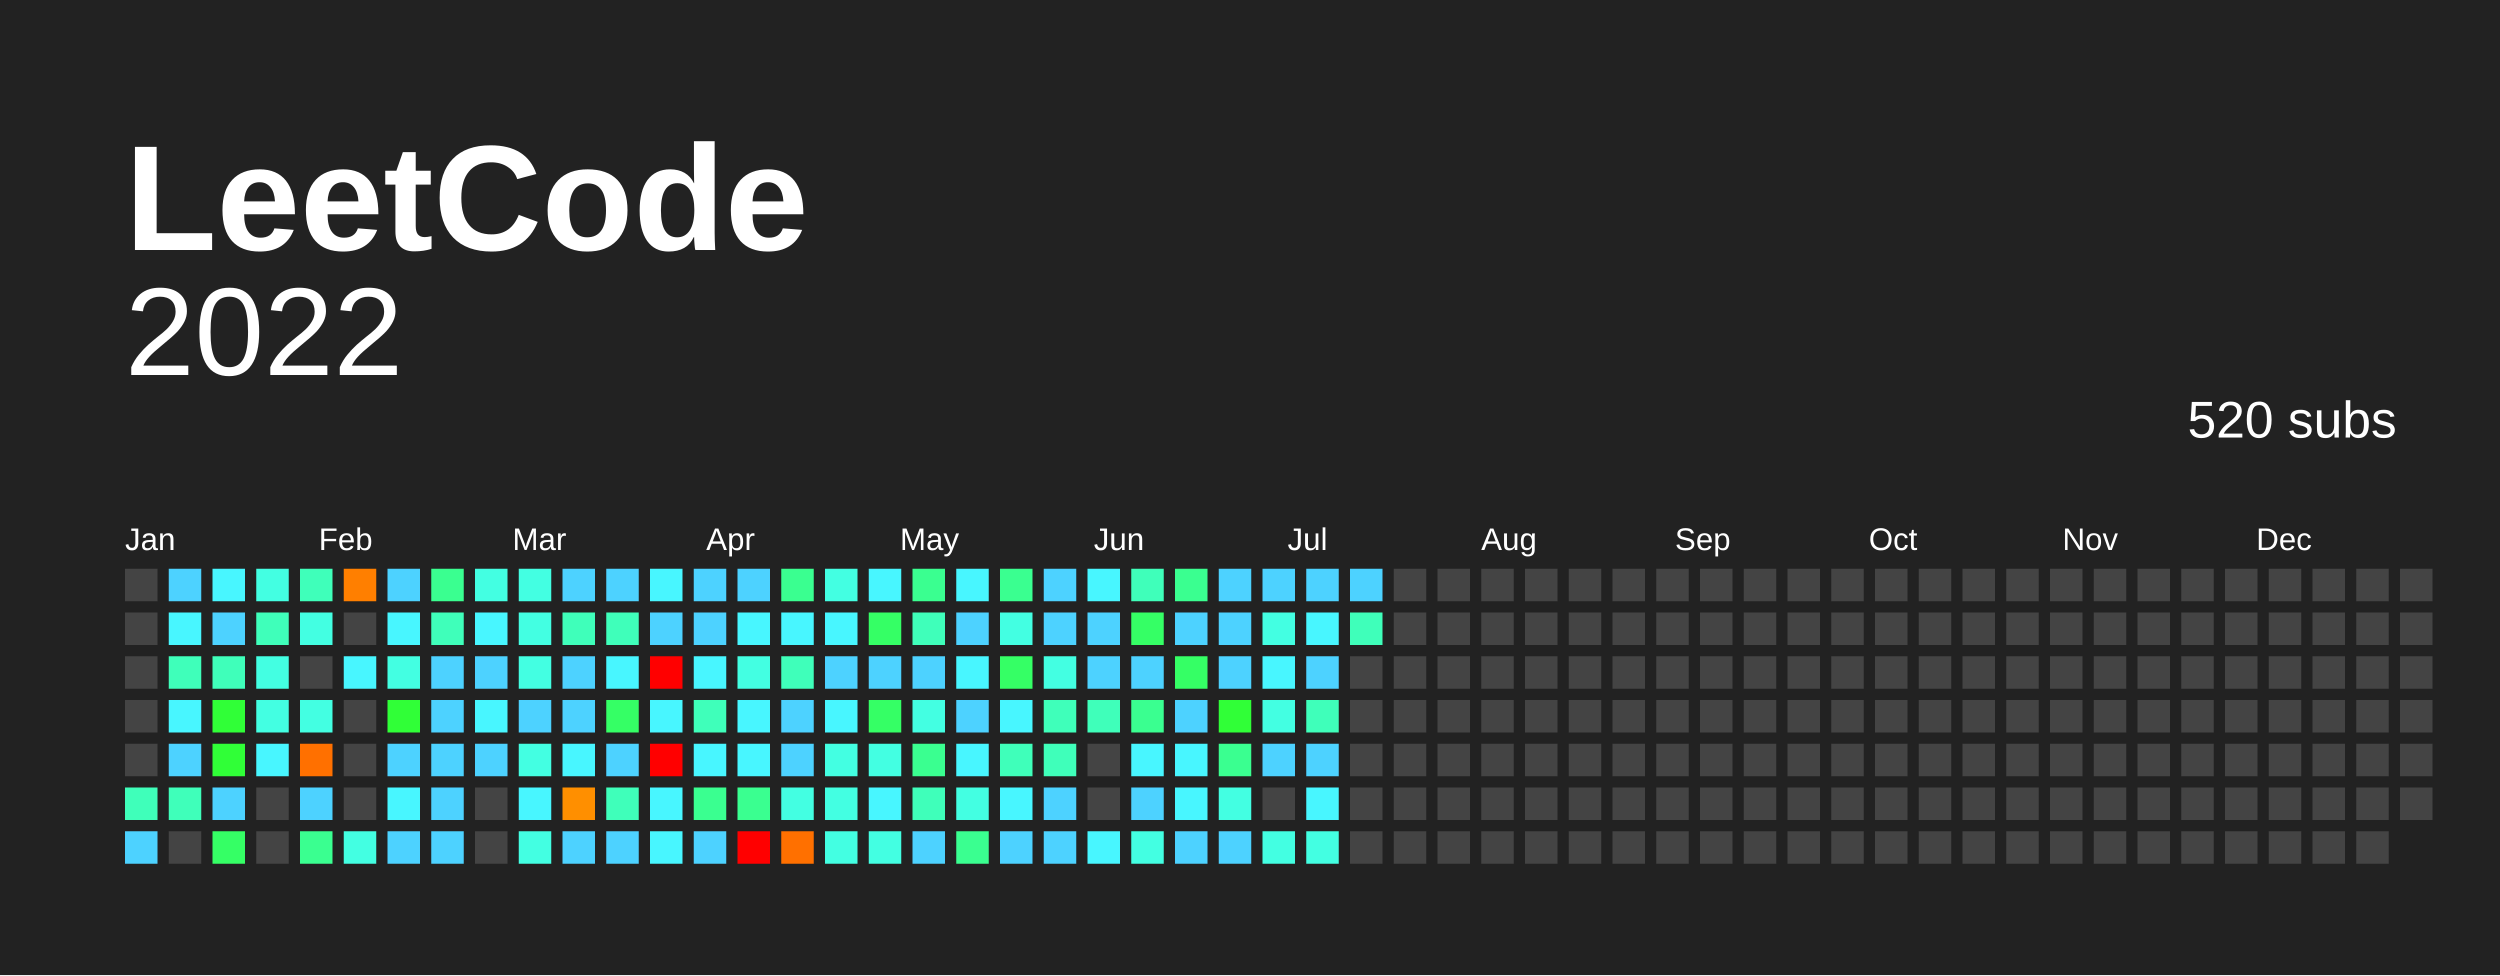
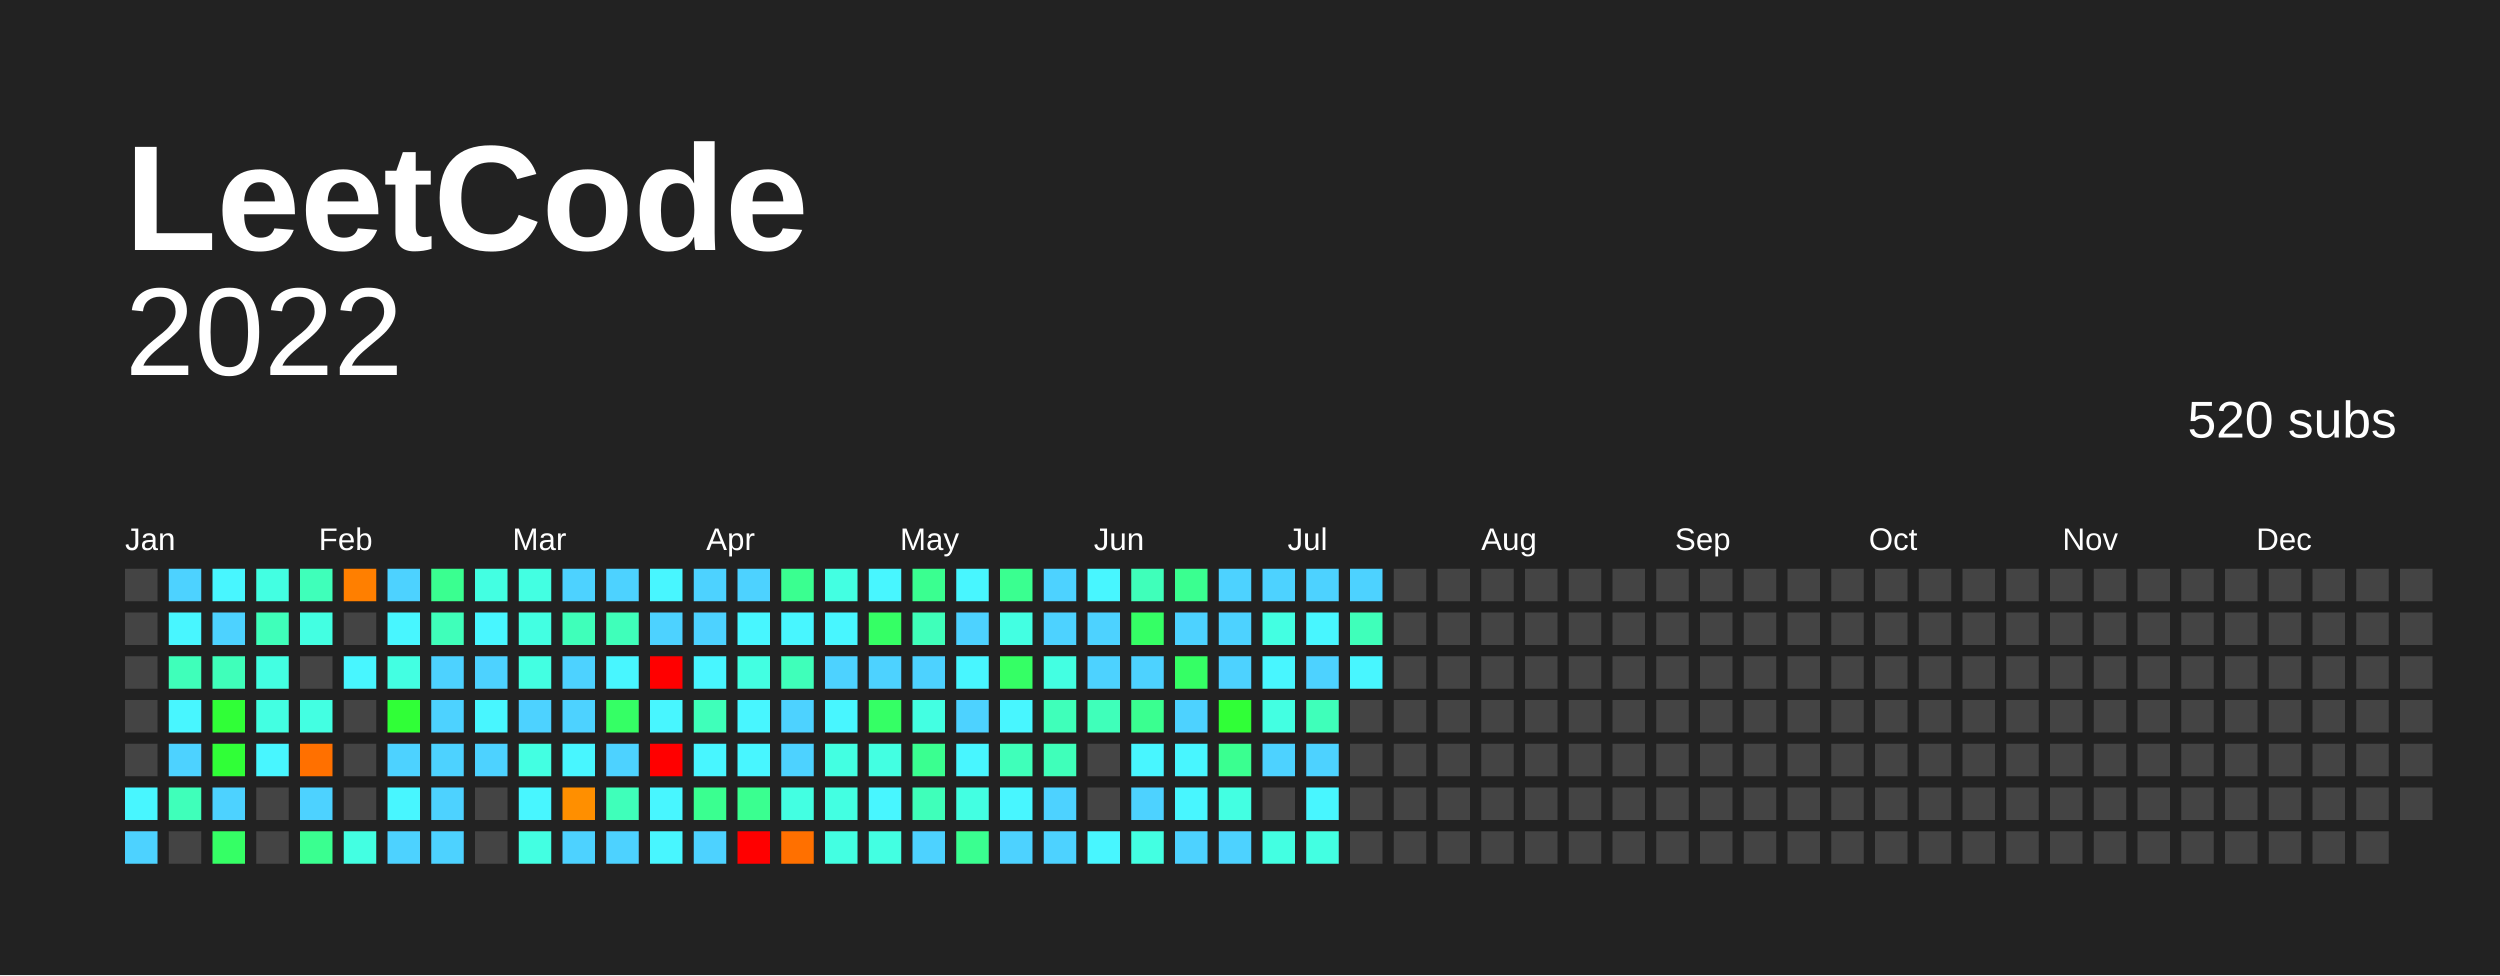
<svg xmlns="http://www.w3.org/2000/svg" baseProfile="full" height="78mm" version="1.1" viewBox="0,0,200,78" width="200mm">
  <defs />
  <rect fill="#222222" height="78" width="200" x="0" y="0" />
  <text fill="#FFFFFF" style="font-size:12px; font-family:Arial; font-weight:bold;" x="10" y="20"> LeetCode</text>
  <text alignment-baseline="hanging" fill="#FFFFFF" style="font-size:10.0px; font-family:Arial;" x="10" y="30">2022</text>
  <text alignment-baseline="hanging" fill="#FFFFFF" style="font-size:4.125px; font-family:Arial;" x="175" y="35">520 subs</text>
  <text fill="#FFFFFF" style="font-size:2.5px; font-family:Arial" x="10.0" y="44">Jan</text>
  <text fill="#FFFFFF" style="font-size:2.5px; font-family:Arial" x="25.5" y="44">Feb</text>
  <text fill="#FFFFFF" style="font-size:2.5px; font-family:Arial" x="41.0" y="44">Mar</text>
  <text fill="#FFFFFF" style="font-size:2.5px; font-family:Arial" x="56.5" y="44">Apr</text>
  <text fill="#FFFFFF" style="font-size:2.5px; font-family:Arial" x="72.0" y="44">May</text>
  <text fill="#FFFFFF" style="font-size:2.5px; font-family:Arial" x="87.5" y="44">Jun</text>
  <text fill="#FFFFFF" style="font-size:2.5px; font-family:Arial" x="103.0" y="44">Jul</text>
  <text fill="#FFFFFF" style="font-size:2.5px; font-family:Arial" x="118.5" y="44">Aug</text>
  <text fill="#FFFFFF" style="font-size:2.5px; font-family:Arial" x="134.0" y="44">Sep</text>
  <text fill="#FFFFFF" style="font-size:2.5px; font-family:Arial" x="149.5" y="44">Oct</text>
  <text fill="#FFFFFF" style="font-size:2.5px; font-family:Arial" x="165.0" y="44">Nov</text>
  <text fill="#FFFFFF" style="font-size:2.5px; font-family:Arial" x="180.5" y="44">Dec</text>
  <rect fill="#444444" height="2.6" width="2.6" x="10.0" y="45.5" />
  <rect fill="#444444" height="2.6" width="2.6" x="10.0" y="49.0" />
  <rect fill="#444444" height="2.6" width="2.6" x="10.0" y="52.5" />
  <rect fill="#444444" height="2.6" width="2.6" x="10.0" y="56.0" />
  <rect fill="#444444" height="2.6" width="2.6" x="10.0" y="59.5" />
-   <rect fill="#3fffba" height="2.6" width="2.6" x="10.0" y="63.0" />
+   <rect fill="#48f6ff" height="2.6" width="2.6" x="10.0" y="63.0" />
  <rect fill="#4dd2ff" height="2.6" width="2.6" x="10.0" y="66.5" />
  <rect fill="#4dd2ff" height="2.6" width="2.6" x="13.5" y="45.5" />
  <rect fill="#48f6ff" height="2.6" width="2.6" x="13.5" y="49.0" />
  <rect fill="#3fffba" height="2.6" width="2.6" x="13.5" y="52.5" />
  <rect fill="#48f6ff" height="2.6" width="2.6" x="13.5" y="56.0" />
  <rect fill="#4dd2ff" height="2.6" width="2.6" x="13.5" y="59.5" />
  <rect fill="#3fffba" height="2.6" width="2.6" x="13.5" y="63.0" />
  <rect fill="#444444" height="2.6" width="2.6" x="13.5" y="66.5" />
  <rect fill="#48f6ff" height="2.6" width="2.6" x="17.0" y="45.5" />
  <rect fill="#4dd2ff" height="2.6" width="2.6" x="17.0" y="49.0" />
  <rect fill="#3fffba" height="2.6" width="2.6" x="17.0" y="52.5" />
  <rect fill="#30ff37" height="2.6" width="2.6" x="17.0" y="56.0" />
  <rect fill="#30ff37" height="2.6" width="2.6" x="17.0" y="59.5" />
  <rect fill="#4dd2ff" height="2.6" width="2.6" x="17.0" y="63.0" />
  <rect fill="#35ff65" height="2.6" width="2.6" x="17.0" y="66.5" />
  <rect fill="#43ffe2" height="2.6" width="2.6" x="20.5" y="45.5" />
  <rect fill="#3fffba" height="2.6" width="2.6" x="20.5" y="49.0" />
  <rect fill="#43ffe2" height="2.6" width="2.6" x="20.5" y="52.5" />
  <rect fill="#43ffe2" height="2.6" width="2.6" x="20.5" y="56.0" />
  <rect fill="#48f6ff" height="2.6" width="2.6" x="20.5" y="59.5" />
  <rect fill="#444444" height="2.6" width="2.6" x="20.5" y="63.0" />
  <rect fill="#444444" height="2.6" width="2.6" x="20.5" y="66.5" />
  <rect fill="#3fffba" height="2.6" width="2.6" x="24.0" y="45.5" />
  <rect fill="#43ffe2" height="2.6" width="2.6" x="24.0" y="49.0" />
  <rect fill="#444444" height="2.6" width="2.6" x="24.0" y="52.5" />
  <rect fill="#43ffe2" height="2.6" width="2.6" x="24.0" y="56.0" />
  <rect fill="#ff7000" height="2.6" width="2.6" x="24.0" y="59.5" />
  <rect fill="#4dd2ff" height="2.6" width="2.6" x="24.0" y="63.0" />
  <rect fill="#3aff90" height="2.6" width="2.6" x="24.0" y="66.5" />
  <rect fill="#ff7f00" height="2.6" width="2.6" x="27.5" y="45.5" />
  <rect fill="#444444" height="2.6" width="2.6" x="27.5" y="49.0" />
  <rect fill="#48f6ff" height="2.6" width="2.6" x="27.5" y="52.5" />
  <rect fill="#444444" height="2.6" width="2.6" x="27.5" y="56.0" />
  <rect fill="#444444" height="2.6" width="2.6" x="27.5" y="59.5" />
  <rect fill="#444444" height="2.6" width="2.6" x="27.5" y="63.0" />
  <rect fill="#43ffe2" height="2.6" width="2.6" x="27.5" y="66.5" />
  <rect fill="#4dd2ff" height="2.6" width="2.6" x="31.0" y="45.5" />
  <rect fill="#48f6ff" height="2.6" width="2.6" x="31.0" y="49.0" />
  <rect fill="#43ffe2" height="2.6" width="2.6" x="31.0" y="52.5" />
  <rect fill="#30ff37" height="2.6" width="2.6" x="31.0" y="56.0" />
  <rect fill="#4dd2ff" height="2.6" width="2.6" x="31.0" y="59.5" />
  <rect fill="#48f6ff" height="2.6" width="2.6" x="31.0" y="63.0" />
  <rect fill="#4dd2ff" height="2.6" width="2.6" x="31.0" y="66.5" />
  <rect fill="#3aff90" height="2.6" width="2.6" x="34.5" y="45.5" />
  <rect fill="#3fffba" height="2.6" width="2.6" x="34.5" y="49.0" />
  <rect fill="#4dd2ff" height="2.6" width="2.6" x="34.5" y="52.5" />
  <rect fill="#4dd2ff" height="2.6" width="2.6" x="34.5" y="56.0" />
  <rect fill="#4dd2ff" height="2.6" width="2.6" x="34.5" y="59.5" />
  <rect fill="#4dd2ff" height="2.6" width="2.6" x="34.5" y="63.0" />
  <rect fill="#4dd2ff" height="2.6" width="2.6" x="34.5" y="66.5" />
  <rect fill="#43ffe2" height="2.6" width="2.6" x="38.0" y="45.5" />
  <rect fill="#48f6ff" height="2.6" width="2.6" x="38.0" y="49.0" />
  <rect fill="#4dd2ff" height="2.6" width="2.6" x="38.0" y="52.5" />
  <rect fill="#48f6ff" height="2.6" width="2.6" x="38.0" y="56.0" />
  <rect fill="#4dd2ff" height="2.6" width="2.6" x="38.0" y="59.5" />
  <rect fill="#444444" height="2.6" width="2.6" x="38.0" y="63.0" />
  <rect fill="#444444" height="2.6" width="2.6" x="38.0" y="66.5" />
  <rect fill="#43ffe2" height="2.6" width="2.6" x="41.5" y="45.5" />
  <rect fill="#43ffe2" height="2.6" width="2.6" x="41.5" y="49.0" />
  <rect fill="#43ffe2" height="2.6" width="2.6" x="41.5" y="52.5" />
  <rect fill="#4dd2ff" height="2.6" width="2.6" x="41.5" y="56.0" />
  <rect fill="#43ffe2" height="2.6" width="2.6" x="41.5" y="59.5" />
  <rect fill="#48f6ff" height="2.6" width="2.6" x="41.5" y="63.0" />
  <rect fill="#43ffe2" height="2.6" width="2.6" x="41.5" y="66.5" />
  <rect fill="#4dd2ff" height="2.6" width="2.6" x="45.0" y="45.5" />
  <rect fill="#3fffba" height="2.6" width="2.6" x="45.0" y="49.0" />
  <rect fill="#4dd2ff" height="2.6" width="2.6" x="45.0" y="52.5" />
  <rect fill="#4dd2ff" height="2.6" width="2.6" x="45.0" y="56.0" />
  <rect fill="#48f6ff" height="2.6" width="2.6" x="45.0" y="59.5" />
  <rect fill="#ff8f00" height="2.6" width="2.6" x="45.0" y="63.0" />
  <rect fill="#4dd2ff" height="2.6" width="2.6" x="45.0" y="66.5" />
  <rect fill="#4dd2ff" height="2.6" width="2.6" x="48.5" y="45.5" />
  <rect fill="#3fffba" height="2.6" width="2.6" x="48.5" y="49.0" />
  <rect fill="#48f6ff" height="2.6" width="2.6" x="48.5" y="52.5" />
  <rect fill="#35ff65" height="2.6" width="2.6" x="48.5" y="56.0" />
  <rect fill="#4dd2ff" height="2.6" width="2.6" x="48.5" y="59.5" />
  <rect fill="#3fffba" height="2.6" width="2.6" x="48.5" y="63.0" />
  <rect fill="#4dd2ff" height="2.6" width="2.6" x="48.5" y="66.5" />
  <rect fill="#48f6ff" height="2.6" width="2.6" x="52.0" y="45.5" />
  <rect fill="#4dd2ff" height="2.6" width="2.6" x="52.0" y="49.0" />
  <rect fill="red" height="2.6" width="2.6" x="52.0" y="52.5" />
  <rect fill="#48f6ff" height="2.6" width="2.6" x="52.0" y="56.0" />
  <rect fill="red" height="2.6" width="2.6" x="52.0" y="59.5" />
  <rect fill="#48f6ff" height="2.6" width="2.6" x="52.0" y="63.0" />
  <rect fill="#48f6ff" height="2.6" width="2.6" x="52.0" y="66.5" />
  <rect fill="#4dd2ff" height="2.6" width="2.6" x="55.5" y="45.5" />
  <rect fill="#4dd2ff" height="2.6" width="2.6" x="55.5" y="49.0" />
  <rect fill="#48f6ff" height="2.6" width="2.6" x="55.5" y="52.5" />
  <rect fill="#3fffba" height="2.6" width="2.6" x="55.5" y="56.0" />
  <rect fill="#48f6ff" height="2.6" width="2.6" x="55.5" y="59.5" />
  <rect fill="#3aff90" height="2.6" width="2.6" x="55.5" y="63.0" />
  <rect fill="#4dd2ff" height="2.6" width="2.6" x="55.5" y="66.5" />
  <rect fill="#4dd2ff" height="2.6" width="2.6" x="59.0" y="45.5" />
  <rect fill="#48f6ff" height="2.6" width="2.6" x="59.0" y="49.0" />
  <rect fill="#43ffe2" height="2.6" width="2.6" x="59.0" y="52.5" />
  <rect fill="#48f6ff" height="2.6" width="2.6" x="59.0" y="56.0" />
  <rect fill="#48f6ff" height="2.6" width="2.6" x="59.0" y="59.5" />
  <rect fill="#3aff90" height="2.6" width="2.6" x="59.0" y="63.0" />
  <rect fill="red" height="2.6" width="2.6" x="59.0" y="66.5" />
  <rect fill="#3aff90" height="2.6" width="2.6" x="62.5" y="45.5" />
  <rect fill="#48f6ff" height="2.6" width="2.6" x="62.5" y="49.0" />
  <rect fill="#3fffba" height="2.6" width="2.6" x="62.5" y="52.5" />
  <rect fill="#4dd2ff" height="2.6" width="2.6" x="62.5" y="56.0" />
  <rect fill="#4dd2ff" height="2.6" width="2.6" x="62.5" y="59.5" />
  <rect fill="#43ffe2" height="2.6" width="2.6" x="62.5" y="63.0" />
  <rect fill="#ff7000" height="2.6" width="2.6" x="62.5" y="66.5" />
  <rect fill="#43ffe2" height="2.6" width="2.6" x="66.0" y="45.5" />
  <rect fill="#48f6ff" height="2.6" width="2.6" x="66.0" y="49.0" />
  <rect fill="#4dd2ff" height="2.6" width="2.6" x="66.0" y="52.5" />
  <rect fill="#48f6ff" height="2.6" width="2.6" x="66.0" y="56.0" />
  <rect fill="#43ffe2" height="2.6" width="2.6" x="66.0" y="59.5" />
  <rect fill="#43ffe2" height="2.6" width="2.6" x="66.0" y="63.0" />
  <rect fill="#43ffe2" height="2.6" width="2.6" x="66.0" y="66.5" />
  <rect fill="#48f6ff" height="2.6" width="2.6" x="69.5" y="45.5" />
  <rect fill="#35ff65" height="2.6" width="2.6" x="69.5" y="49.0" />
  <rect fill="#4dd2ff" height="2.6" width="2.6" x="69.5" y="52.5" />
  <rect fill="#35ff65" height="2.6" width="2.6" x="69.5" y="56.0" />
  <rect fill="#43ffe2" height="2.6" width="2.6" x="69.5" y="59.5" />
  <rect fill="#48f6ff" height="2.6" width="2.6" x="69.5" y="63.0" />
  <rect fill="#43ffe2" height="2.6" width="2.6" x="69.5" y="66.5" />
  <rect fill="#3aff90" height="2.6" width="2.6" x="73.0" y="45.5" />
  <rect fill="#3fffba" height="2.6" width="2.6" x="73.0" y="49.0" />
  <rect fill="#4dd2ff" height="2.6" width="2.6" x="73.0" y="52.5" />
  <rect fill="#43ffe2" height="2.6" width="2.6" x="73.0" y="56.0" />
  <rect fill="#3aff90" height="2.6" width="2.6" x="73.0" y="59.5" />
  <rect fill="#3fffba" height="2.6" width="2.6" x="73.0" y="63.0" />
  <rect fill="#4dd2ff" height="2.6" width="2.6" x="73.0" y="66.5" />
  <rect fill="#48f6ff" height="2.6" width="2.6" x="76.5" y="45.5" />
  <rect fill="#4dd2ff" height="2.6" width="2.6" x="76.5" y="49.0" />
  <rect fill="#48f6ff" height="2.6" width="2.6" x="76.5" y="52.5" />
  <rect fill="#4dd2ff" height="2.6" width="2.6" x="76.5" y="56.0" />
  <rect fill="#48f6ff" height="2.6" width="2.6" x="76.5" y="59.5" />
  <rect fill="#43ffe2" height="2.6" width="2.6" x="76.5" y="63.0" />
  <rect fill="#3aff90" height="2.6" width="2.6" x="76.5" y="66.5" />
  <rect fill="#3aff90" height="2.6" width="2.6" x="80.0" y="45.5" />
  <rect fill="#43ffe2" height="2.6" width="2.6" x="80.0" y="49.0" />
  <rect fill="#35ff65" height="2.6" width="2.6" x="80.0" y="52.5" />
  <rect fill="#48f6ff" height="2.6" width="2.6" x="80.0" y="56.0" />
  <rect fill="#3fffba" height="2.6" width="2.6" x="80.0" y="59.5" />
  <rect fill="#48f6ff" height="2.6" width="2.6" x="80.0" y="63.0" />
  <rect fill="#4dd2ff" height="2.6" width="2.6" x="80.0" y="66.5" />
  <rect fill="#4dd2ff" height="2.6" width="2.6" x="83.5" y="45.5" />
  <rect fill="#4dd2ff" height="2.6" width="2.6" x="83.5" y="49.0" />
  <rect fill="#43ffe2" height="2.6" width="2.6" x="83.5" y="52.5" />
  <rect fill="#3fffba" height="2.6" width="2.6" x="83.5" y="56.0" />
  <rect fill="#3fffba" height="2.6" width="2.6" x="83.5" y="59.5" />
  <rect fill="#4dd2ff" height="2.6" width="2.6" x="83.5" y="63.0" />
  <rect fill="#4dd2ff" height="2.6" width="2.6" x="83.5" y="66.5" />
  <rect fill="#48f6ff" height="2.6" width="2.6" x="87.0" y="45.5" />
  <rect fill="#4dd2ff" height="2.6" width="2.6" x="87.0" y="49.0" />
  <rect fill="#4dd2ff" height="2.6" width="2.6" x="87.0" y="52.5" />
  <rect fill="#3fffba" height="2.6" width="2.6" x="87.0" y="56.0" />
  <rect fill="#444444" height="2.6" width="2.6" x="87.0" y="59.5" />
  <rect fill="#444444" height="2.6" width="2.6" x="87.0" y="63.0" />
  <rect fill="#48f6ff" height="2.6" width="2.6" x="87.0" y="66.5" />
  <rect fill="#3fffba" height="2.6" width="2.6" x="90.5" y="45.5" />
  <rect fill="#35ff65" height="2.6" width="2.6" x="90.5" y="49.0" />
  <rect fill="#4dd2ff" height="2.6" width="2.6" x="90.5" y="52.5" />
  <rect fill="#3aff90" height="2.6" width="2.6" x="90.5" y="56.0" />
  <rect fill="#48f6ff" height="2.6" width="2.6" x="90.5" y="59.5" />
  <rect fill="#4dd2ff" height="2.6" width="2.6" x="90.5" y="63.0" />
  <rect fill="#43ffe2" height="2.6" width="2.6" x="90.5" y="66.5" />
  <rect fill="#3aff90" height="2.6" width="2.6" x="94.0" y="45.5" />
  <rect fill="#4dd2ff" height="2.6" width="2.6" x="94.0" y="49.0" />
  <rect fill="#35ff65" height="2.6" width="2.6" x="94.0" y="52.5" />
  <rect fill="#4dd2ff" height="2.6" width="2.6" x="94.0" y="56.0" />
  <rect fill="#48f6ff" height="2.6" width="2.6" x="94.0" y="59.5" />
  <rect fill="#48f6ff" height="2.6" width="2.6" x="94.0" y="63.0" />
  <rect fill="#4dd2ff" height="2.6" width="2.6" x="94.0" y="66.5" />
  <rect fill="#4dd2ff" height="2.6" width="2.6" x="97.5" y="45.5" />
  <rect fill="#4dd2ff" height="2.6" width="2.6" x="97.5" y="49.0" />
  <rect fill="#4dd2ff" height="2.6" width="2.6" x="97.5" y="52.5" />
  <rect fill="#30ff37" height="2.6" width="2.6" x="97.5" y="56.0" />
  <rect fill="#3aff90" height="2.6" width="2.6" x="97.5" y="59.5" />
  <rect fill="#43ffe2" height="2.6" width="2.6" x="97.5" y="63.0" />
  <rect fill="#4dd2ff" height="2.6" width="2.6" x="97.5" y="66.5" />
  <rect fill="#4dd2ff" height="2.6" width="2.6" x="101.0" y="45.5" />
  <rect fill="#43ffe2" height="2.6" width="2.6" x="101.0" y="49.0" />
  <rect fill="#48f6ff" height="2.6" width="2.6" x="101.0" y="52.5" />
  <rect fill="#43ffe2" height="2.6" width="2.6" x="101.0" y="56.0" />
  <rect fill="#4dd2ff" height="2.6" width="2.6" x="101.0" y="59.5" />
  <rect fill="#444444" height="2.6" width="2.6" x="101.0" y="63.0" />
  <rect fill="#43ffe2" height="2.6" width="2.6" x="101.0" y="66.5" />
  <rect fill="#4dd2ff" height="2.6" width="2.6" x="104.5" y="45.5" />
  <rect fill="#48f6ff" height="2.6" width="2.6" x="104.5" y="49.0" />
  <rect fill="#4dd2ff" height="2.6" width="2.6" x="104.5" y="52.5" />
  <rect fill="#3fffba" height="2.6" width="2.6" x="104.5" y="56.0" />
  <rect fill="#4dd2ff" height="2.6" width="2.6" x="104.5" y="59.5" />
  <rect fill="#48f6ff" height="2.6" width="2.6" x="104.5" y="63.0" />
  <rect fill="#43ffe2" height="2.6" width="2.6" x="104.5" y="66.5" />
  <rect fill="#4dd2ff" height="2.6" width="2.6" x="108.0" y="45.5" />
  <rect fill="#3fffba" height="2.6" width="2.6" x="108.0" y="49.0" />
-   <rect fill="#444444" height="2.6" width="2.6" x="108.0" y="52.5" />
+   <rect fill="#48f6ff" height="2.6" width="2.6" x="108.0" y="52.5" />
  <rect fill="#444444" height="2.6" width="2.6" x="108.0" y="56.0" />
  <rect fill="#444444" height="2.6" width="2.6" x="108.0" y="59.5" />
  <rect fill="#444444" height="2.6" width="2.6" x="108.0" y="63.0" />
  <rect fill="#444444" height="2.6" width="2.6" x="108.0" y="66.5" />
  <rect fill="#444444" height="2.6" width="2.6" x="111.5" y="45.5" />
  <rect fill="#444444" height="2.6" width="2.6" x="111.5" y="49.0" />
  <rect fill="#444444" height="2.6" width="2.6" x="111.5" y="52.5" />
  <rect fill="#444444" height="2.6" width="2.6" x="111.5" y="56.0" />
  <rect fill="#444444" height="2.6" width="2.6" x="111.5" y="59.5" />
  <rect fill="#444444" height="2.6" width="2.6" x="111.5" y="63.0" />
  <rect fill="#444444" height="2.6" width="2.6" x="111.5" y="66.5" />
  <rect fill="#444444" height="2.6" width="2.6" x="115.0" y="45.5" />
  <rect fill="#444444" height="2.6" width="2.6" x="115.0" y="49.0" />
  <rect fill="#444444" height="2.6" width="2.6" x="115.0" y="52.5" />
  <rect fill="#444444" height="2.6" width="2.6" x="115.0" y="56.0" />
  <rect fill="#444444" height="2.6" width="2.6" x="115.0" y="59.5" />
  <rect fill="#444444" height="2.6" width="2.6" x="115.0" y="63.0" />
  <rect fill="#444444" height="2.6" width="2.6" x="115.0" y="66.5" />
  <rect fill="#444444" height="2.6" width="2.6" x="118.5" y="45.5" />
  <rect fill="#444444" height="2.6" width="2.6" x="118.5" y="49.0" />
  <rect fill="#444444" height="2.6" width="2.6" x="118.5" y="52.5" />
  <rect fill="#444444" height="2.6" width="2.6" x="118.5" y="56.0" />
  <rect fill="#444444" height="2.6" width="2.6" x="118.5" y="59.5" />
  <rect fill="#444444" height="2.6" width="2.6" x="118.5" y="63.0" />
  <rect fill="#444444" height="2.6" width="2.6" x="118.5" y="66.5" />
  <rect fill="#444444" height="2.6" width="2.6" x="122.0" y="45.5" />
  <rect fill="#444444" height="2.6" width="2.6" x="122.0" y="49.0" />
  <rect fill="#444444" height="2.6" width="2.6" x="122.0" y="52.5" />
  <rect fill="#444444" height="2.6" width="2.6" x="122.0" y="56.0" />
  <rect fill="#444444" height="2.6" width="2.6" x="122.0" y="59.5" />
  <rect fill="#444444" height="2.6" width="2.6" x="122.0" y="63.0" />
  <rect fill="#444444" height="2.6" width="2.6" x="122.0" y="66.5" />
  <rect fill="#444444" height="2.6" width="2.6" x="125.5" y="45.5" />
  <rect fill="#444444" height="2.6" width="2.6" x="125.5" y="49.0" />
  <rect fill="#444444" height="2.6" width="2.6" x="125.5" y="52.5" />
  <rect fill="#444444" height="2.6" width="2.6" x="125.5" y="56.0" />
  <rect fill="#444444" height="2.6" width="2.6" x="125.5" y="59.5" />
  <rect fill="#444444" height="2.6" width="2.6" x="125.5" y="63.0" />
  <rect fill="#444444" height="2.6" width="2.6" x="125.5" y="66.5" />
  <rect fill="#444444" height="2.6" width="2.6" x="129.0" y="45.5" />
  <rect fill="#444444" height="2.6" width="2.6" x="129.0" y="49.0" />
  <rect fill="#444444" height="2.6" width="2.6" x="129.0" y="52.5" />
  <rect fill="#444444" height="2.6" width="2.6" x="129.0" y="56.0" />
  <rect fill="#444444" height="2.6" width="2.6" x="129.0" y="59.5" />
  <rect fill="#444444" height="2.6" width="2.6" x="129.0" y="63.0" />
  <rect fill="#444444" height="2.6" width="2.6" x="129.0" y="66.5" />
  <rect fill="#444444" height="2.6" width="2.6" x="132.5" y="45.5" />
  <rect fill="#444444" height="2.6" width="2.6" x="132.5" y="49.0" />
  <rect fill="#444444" height="2.6" width="2.6" x="132.5" y="52.5" />
  <rect fill="#444444" height="2.6" width="2.6" x="132.5" y="56.0" />
  <rect fill="#444444" height="2.6" width="2.6" x="132.5" y="59.5" />
  <rect fill="#444444" height="2.6" width="2.6" x="132.5" y="63.0" />
  <rect fill="#444444" height="2.6" width="2.6" x="132.5" y="66.5" />
  <rect fill="#444444" height="2.6" width="2.6" x="136.0" y="45.5" />
  <rect fill="#444444" height="2.6" width="2.6" x="136.0" y="49.0" />
  <rect fill="#444444" height="2.6" width="2.6" x="136.0" y="52.5" />
  <rect fill="#444444" height="2.6" width="2.6" x="136.0" y="56.0" />
  <rect fill="#444444" height="2.6" width="2.6" x="136.0" y="59.5" />
  <rect fill="#444444" height="2.6" width="2.6" x="136.0" y="63.0" />
  <rect fill="#444444" height="2.6" width="2.6" x="136.0" y="66.5" />
  <rect fill="#444444" height="2.6" width="2.6" x="139.5" y="45.5" />
  <rect fill="#444444" height="2.6" width="2.6" x="139.5" y="49.0" />
  <rect fill="#444444" height="2.6" width="2.6" x="139.5" y="52.5" />
  <rect fill="#444444" height="2.6" width="2.6" x="139.5" y="56.0" />
  <rect fill="#444444" height="2.6" width="2.6" x="139.5" y="59.5" />
  <rect fill="#444444" height="2.6" width="2.6" x="139.5" y="63.0" />
  <rect fill="#444444" height="2.6" width="2.6" x="139.5" y="66.5" />
  <rect fill="#444444" height="2.6" width="2.6" x="143.0" y="45.5" />
  <rect fill="#444444" height="2.6" width="2.6" x="143.0" y="49.0" />
  <rect fill="#444444" height="2.6" width="2.6" x="143.0" y="52.5" />
  <rect fill="#444444" height="2.6" width="2.6" x="143.0" y="56.0" />
  <rect fill="#444444" height="2.6" width="2.6" x="143.0" y="59.5" />
  <rect fill="#444444" height="2.6" width="2.6" x="143.0" y="63.0" />
  <rect fill="#444444" height="2.6" width="2.6" x="143.0" y="66.5" />
  <rect fill="#444444" height="2.6" width="2.6" x="146.5" y="45.5" />
  <rect fill="#444444" height="2.6" width="2.6" x="146.5" y="49.0" />
  <rect fill="#444444" height="2.6" width="2.6" x="146.5" y="52.5" />
  <rect fill="#444444" height="2.6" width="2.6" x="146.5" y="56.0" />
  <rect fill="#444444" height="2.6" width="2.6" x="146.5" y="59.5" />
  <rect fill="#444444" height="2.6" width="2.6" x="146.5" y="63.0" />
  <rect fill="#444444" height="2.6" width="2.6" x="146.5" y="66.5" />
  <rect fill="#444444" height="2.6" width="2.6" x="150.0" y="45.5" />
  <rect fill="#444444" height="2.6" width="2.6" x="150.0" y="49.0" />
  <rect fill="#444444" height="2.6" width="2.6" x="150.0" y="52.5" />
  <rect fill="#444444" height="2.6" width="2.6" x="150.0" y="56.0" />
  <rect fill="#444444" height="2.6" width="2.6" x="150.0" y="59.5" />
  <rect fill="#444444" height="2.6" width="2.6" x="150.0" y="63.0" />
  <rect fill="#444444" height="2.6" width="2.6" x="150.0" y="66.5" />
  <rect fill="#444444" height="2.6" width="2.6" x="153.5" y="45.5" />
  <rect fill="#444444" height="2.6" width="2.6" x="153.5" y="49.0" />
  <rect fill="#444444" height="2.6" width="2.6" x="153.5" y="52.5" />
  <rect fill="#444444" height="2.6" width="2.6" x="153.5" y="56.0" />
  <rect fill="#444444" height="2.6" width="2.6" x="153.5" y="59.5" />
  <rect fill="#444444" height="2.6" width="2.6" x="153.5" y="63.0" />
  <rect fill="#444444" height="2.6" width="2.6" x="153.5" y="66.5" />
  <rect fill="#444444" height="2.6" width="2.6" x="157.0" y="45.5" />
  <rect fill="#444444" height="2.6" width="2.6" x="157.0" y="49.0" />
  <rect fill="#444444" height="2.6" width="2.6" x="157.0" y="52.5" />
  <rect fill="#444444" height="2.6" width="2.6" x="157.0" y="56.0" />
  <rect fill="#444444" height="2.6" width="2.6" x="157.0" y="59.5" />
  <rect fill="#444444" height="2.6" width="2.6" x="157.0" y="63.0" />
  <rect fill="#444444" height="2.6" width="2.6" x="157.0" y="66.5" />
  <rect fill="#444444" height="2.6" width="2.6" x="160.5" y="45.5" />
  <rect fill="#444444" height="2.6" width="2.6" x="160.5" y="49.0" />
  <rect fill="#444444" height="2.6" width="2.6" x="160.5" y="52.5" />
  <rect fill="#444444" height="2.6" width="2.6" x="160.5" y="56.0" />
  <rect fill="#444444" height="2.6" width="2.6" x="160.5" y="59.5" />
  <rect fill="#444444" height="2.6" width="2.6" x="160.5" y="63.0" />
  <rect fill="#444444" height="2.6" width="2.6" x="160.5" y="66.5" />
  <rect fill="#444444" height="2.6" width="2.6" x="164.0" y="45.5" />
  <rect fill="#444444" height="2.6" width="2.6" x="164.0" y="49.0" />
  <rect fill="#444444" height="2.6" width="2.6" x="164.0" y="52.5" />
  <rect fill="#444444" height="2.6" width="2.6" x="164.0" y="56.0" />
  <rect fill="#444444" height="2.6" width="2.6" x="164.0" y="59.5" />
  <rect fill="#444444" height="2.6" width="2.6" x="164.0" y="63.0" />
  <rect fill="#444444" height="2.6" width="2.6" x="164.0" y="66.5" />
  <rect fill="#444444" height="2.6" width="2.6" x="167.5" y="45.5" />
  <rect fill="#444444" height="2.6" width="2.6" x="167.5" y="49.0" />
  <rect fill="#444444" height="2.6" width="2.6" x="167.5" y="52.5" />
  <rect fill="#444444" height="2.6" width="2.6" x="167.5" y="56.0" />
  <rect fill="#444444" height="2.6" width="2.6" x="167.5" y="59.5" />
  <rect fill="#444444" height="2.6" width="2.6" x="167.5" y="63.0" />
  <rect fill="#444444" height="2.6" width="2.6" x="167.5" y="66.5" />
  <rect fill="#444444" height="2.6" width="2.6" x="171.0" y="45.5" />
  <rect fill="#444444" height="2.6" width="2.6" x="171.0" y="49.0" />
  <rect fill="#444444" height="2.6" width="2.6" x="171.0" y="52.5" />
  <rect fill="#444444" height="2.6" width="2.6" x="171.0" y="56.0" />
  <rect fill="#444444" height="2.6" width="2.6" x="171.0" y="59.5" />
  <rect fill="#444444" height="2.6" width="2.6" x="171.0" y="63.0" />
  <rect fill="#444444" height="2.6" width="2.6" x="171.0" y="66.5" />
  <rect fill="#444444" height="2.6" width="2.6" x="174.5" y="45.5" />
  <rect fill="#444444" height="2.6" width="2.6" x="174.5" y="49.0" />
  <rect fill="#444444" height="2.6" width="2.6" x="174.5" y="52.5" />
  <rect fill="#444444" height="2.6" width="2.6" x="174.5" y="56.0" />
  <rect fill="#444444" height="2.6" width="2.6" x="174.5" y="59.5" />
  <rect fill="#444444" height="2.6" width="2.6" x="174.5" y="63.0" />
  <rect fill="#444444" height="2.6" width="2.6" x="174.5" y="66.5" />
  <rect fill="#444444" height="2.6" width="2.6" x="178.0" y="45.5" />
  <rect fill="#444444" height="2.6" width="2.6" x="178.0" y="49.0" />
  <rect fill="#444444" height="2.6" width="2.6" x="178.0" y="52.5" />
  <rect fill="#444444" height="2.6" width="2.6" x="178.0" y="56.0" />
  <rect fill="#444444" height="2.6" width="2.6" x="178.0" y="59.5" />
  <rect fill="#444444" height="2.6" width="2.6" x="178.0" y="63.0" />
  <rect fill="#444444" height="2.6" width="2.6" x="178.0" y="66.5" />
  <rect fill="#444444" height="2.6" width="2.6" x="181.5" y="45.5" />
  <rect fill="#444444" height="2.6" width="2.6" x="181.5" y="49.0" />
  <rect fill="#444444" height="2.6" width="2.6" x="181.5" y="52.5" />
  <rect fill="#444444" height="2.6" width="2.6" x="181.5" y="56.0" />
  <rect fill="#444444" height="2.6" width="2.6" x="181.5" y="59.5" />
  <rect fill="#444444" height="2.6" width="2.6" x="181.5" y="63.0" />
  <rect fill="#444444" height="2.6" width="2.6" x="181.5" y="66.5" />
  <rect fill="#444444" height="2.6" width="2.6" x="185.0" y="45.5" />
  <rect fill="#444444" height="2.6" width="2.6" x="185.0" y="49.0" />
  <rect fill="#444444" height="2.6" width="2.6" x="185.0" y="52.5" />
  <rect fill="#444444" height="2.6" width="2.6" x="185.0" y="56.0" />
  <rect fill="#444444" height="2.6" width="2.6" x="185.0" y="59.5" />
  <rect fill="#444444" height="2.6" width="2.6" x="185.0" y="63.0" />
  <rect fill="#444444" height="2.6" width="2.6" x="185.0" y="66.5" />
  <rect fill="#444444" height="2.6" width="2.6" x="188.5" y="45.5" />
  <rect fill="#444444" height="2.6" width="2.6" x="188.5" y="49.0" />
  <rect fill="#444444" height="2.6" width="2.6" x="188.5" y="52.5" />
  <rect fill="#444444" height="2.6" width="2.6" x="188.5" y="56.0" />
  <rect fill="#444444" height="2.6" width="2.6" x="188.5" y="59.5" />
  <rect fill="#444444" height="2.6" width="2.6" x="188.5" y="63.0" />
  <rect fill="#444444" height="2.6" width="2.6" x="188.5" y="66.5" />
  <rect fill="#444444" height="2.6" width="2.6" x="192.0" y="45.5" />
  <rect fill="#444444" height="2.6" width="2.6" x="192.0" y="49.0" />
  <rect fill="#444444" height="2.6" width="2.6" x="192.0" y="52.5" />
  <rect fill="#444444" height="2.6" width="2.6" x="192.0" y="56.0" />
  <rect fill="#444444" height="2.6" width="2.6" x="192.0" y="59.5" />
  <rect fill="#444444" height="2.6" width="2.6" x="192.0" y="63.0" />
</svg>
